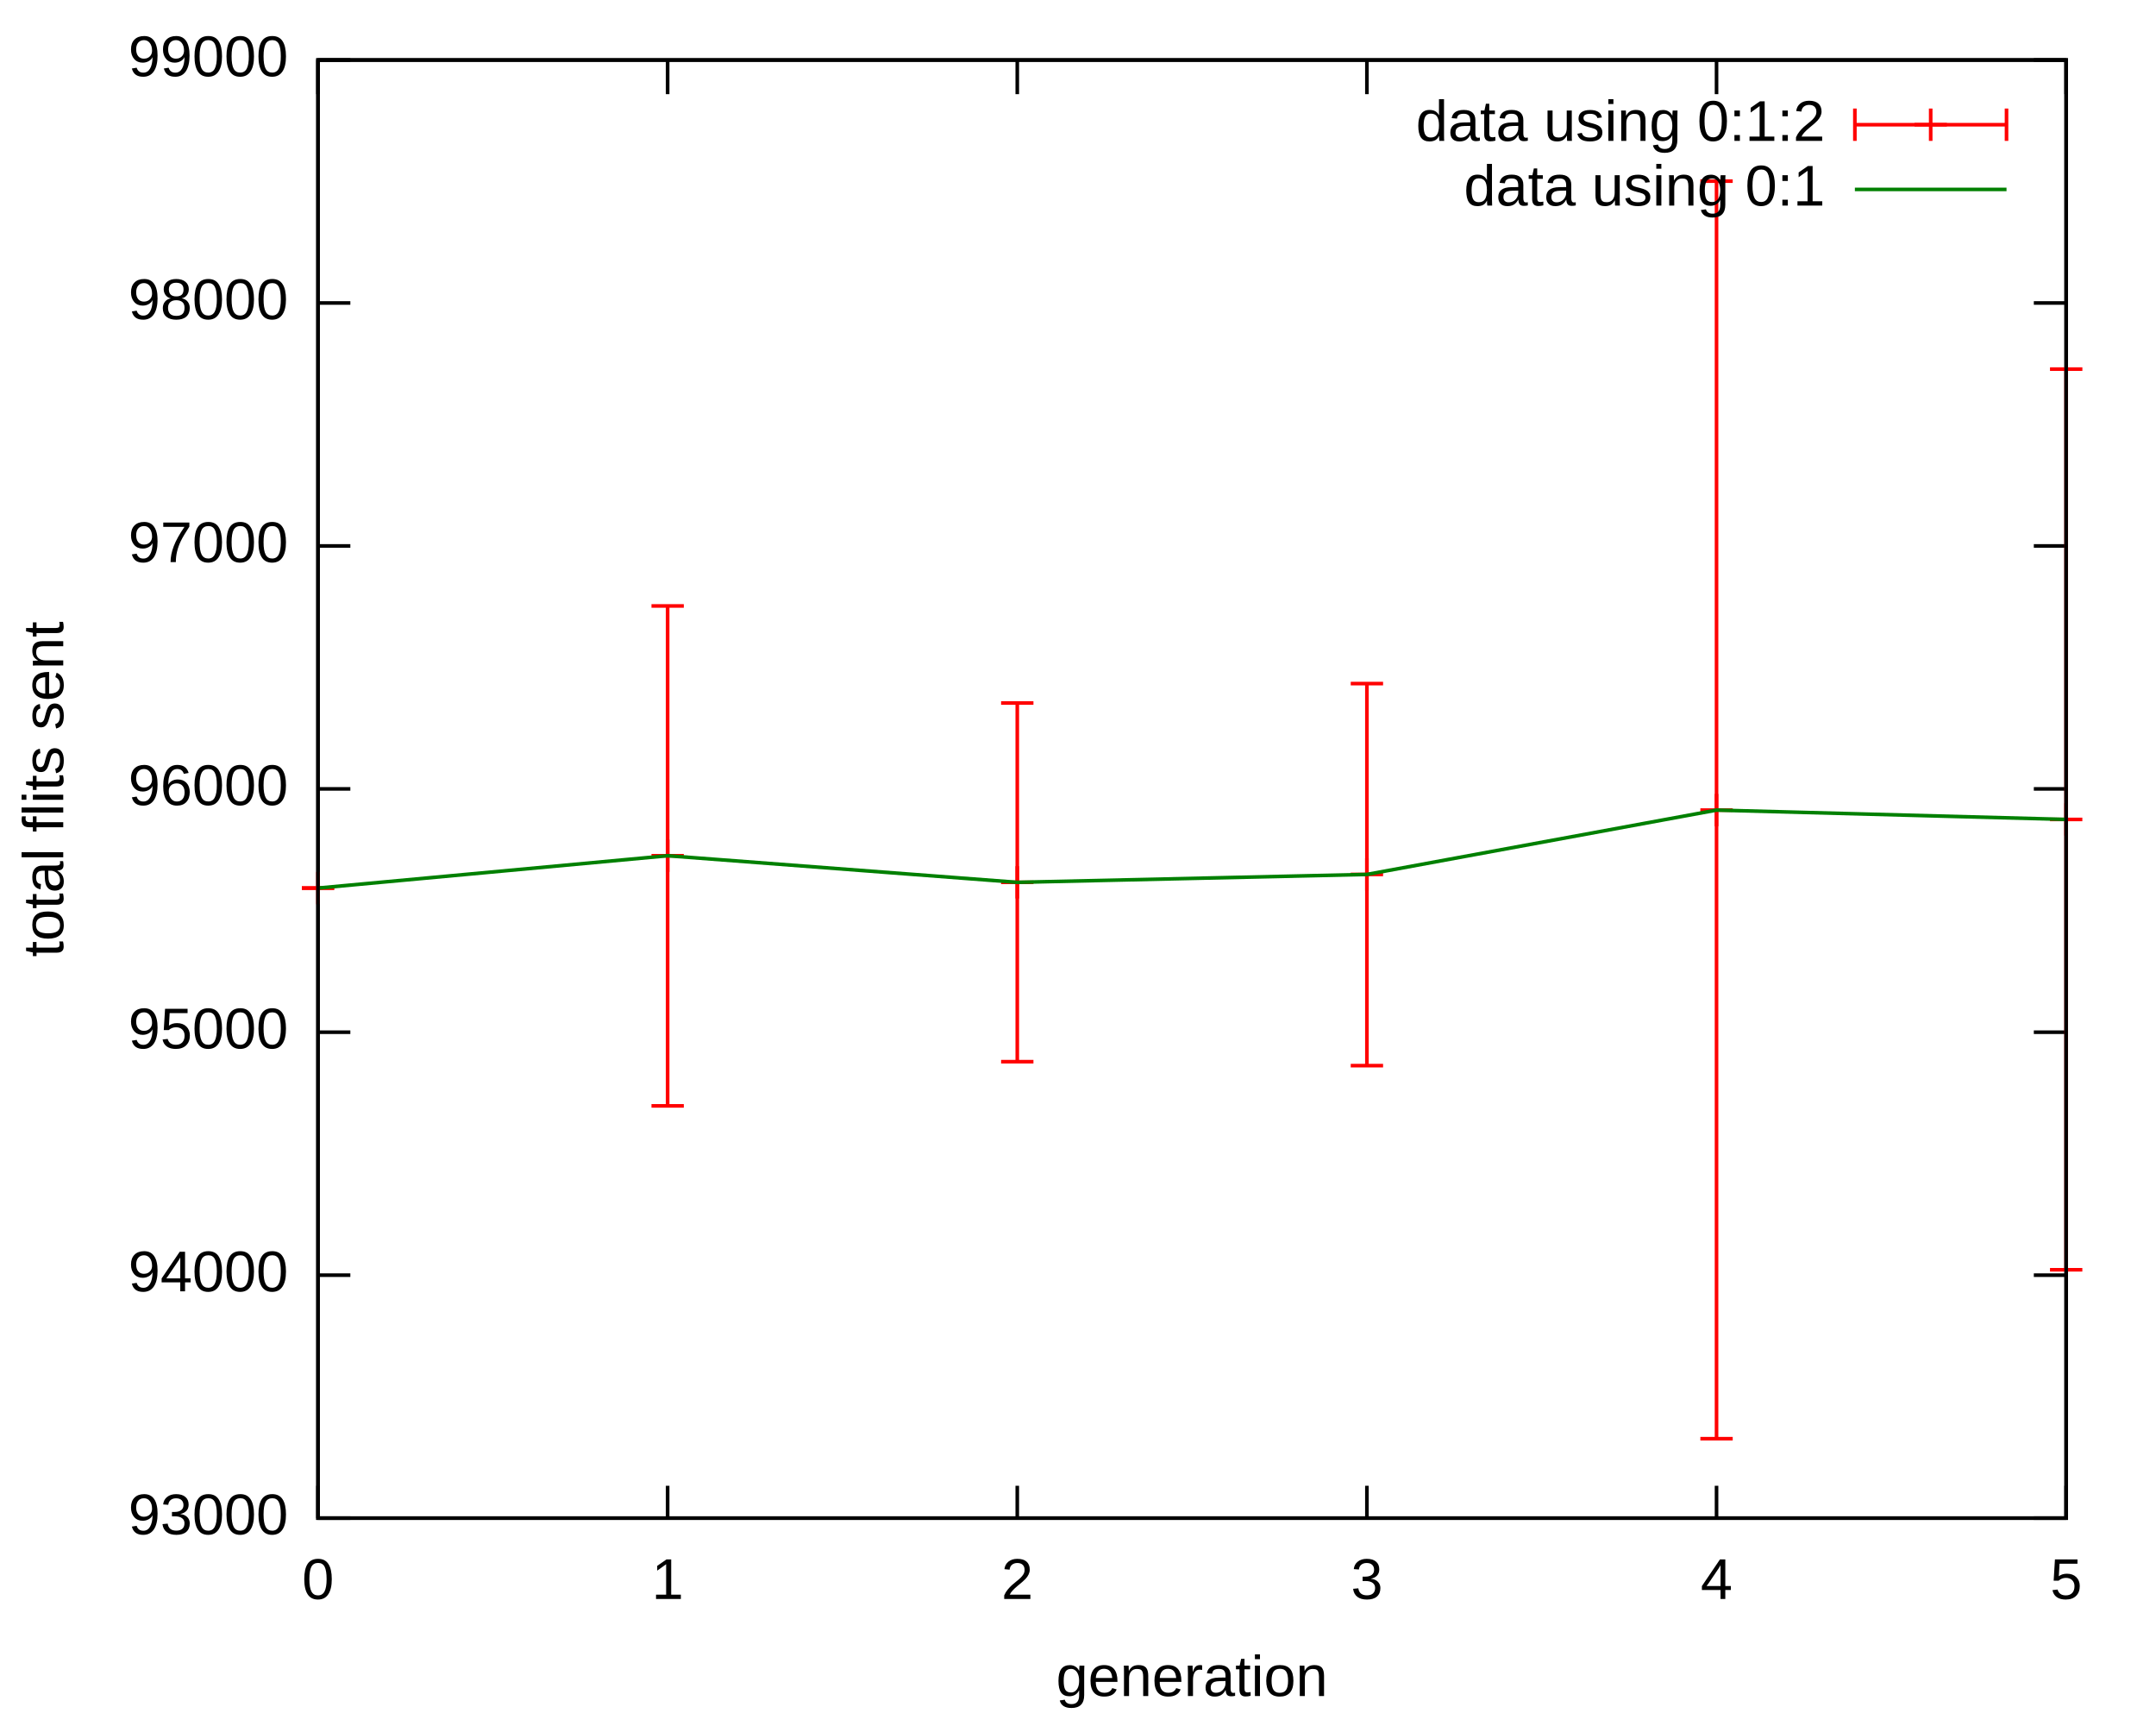
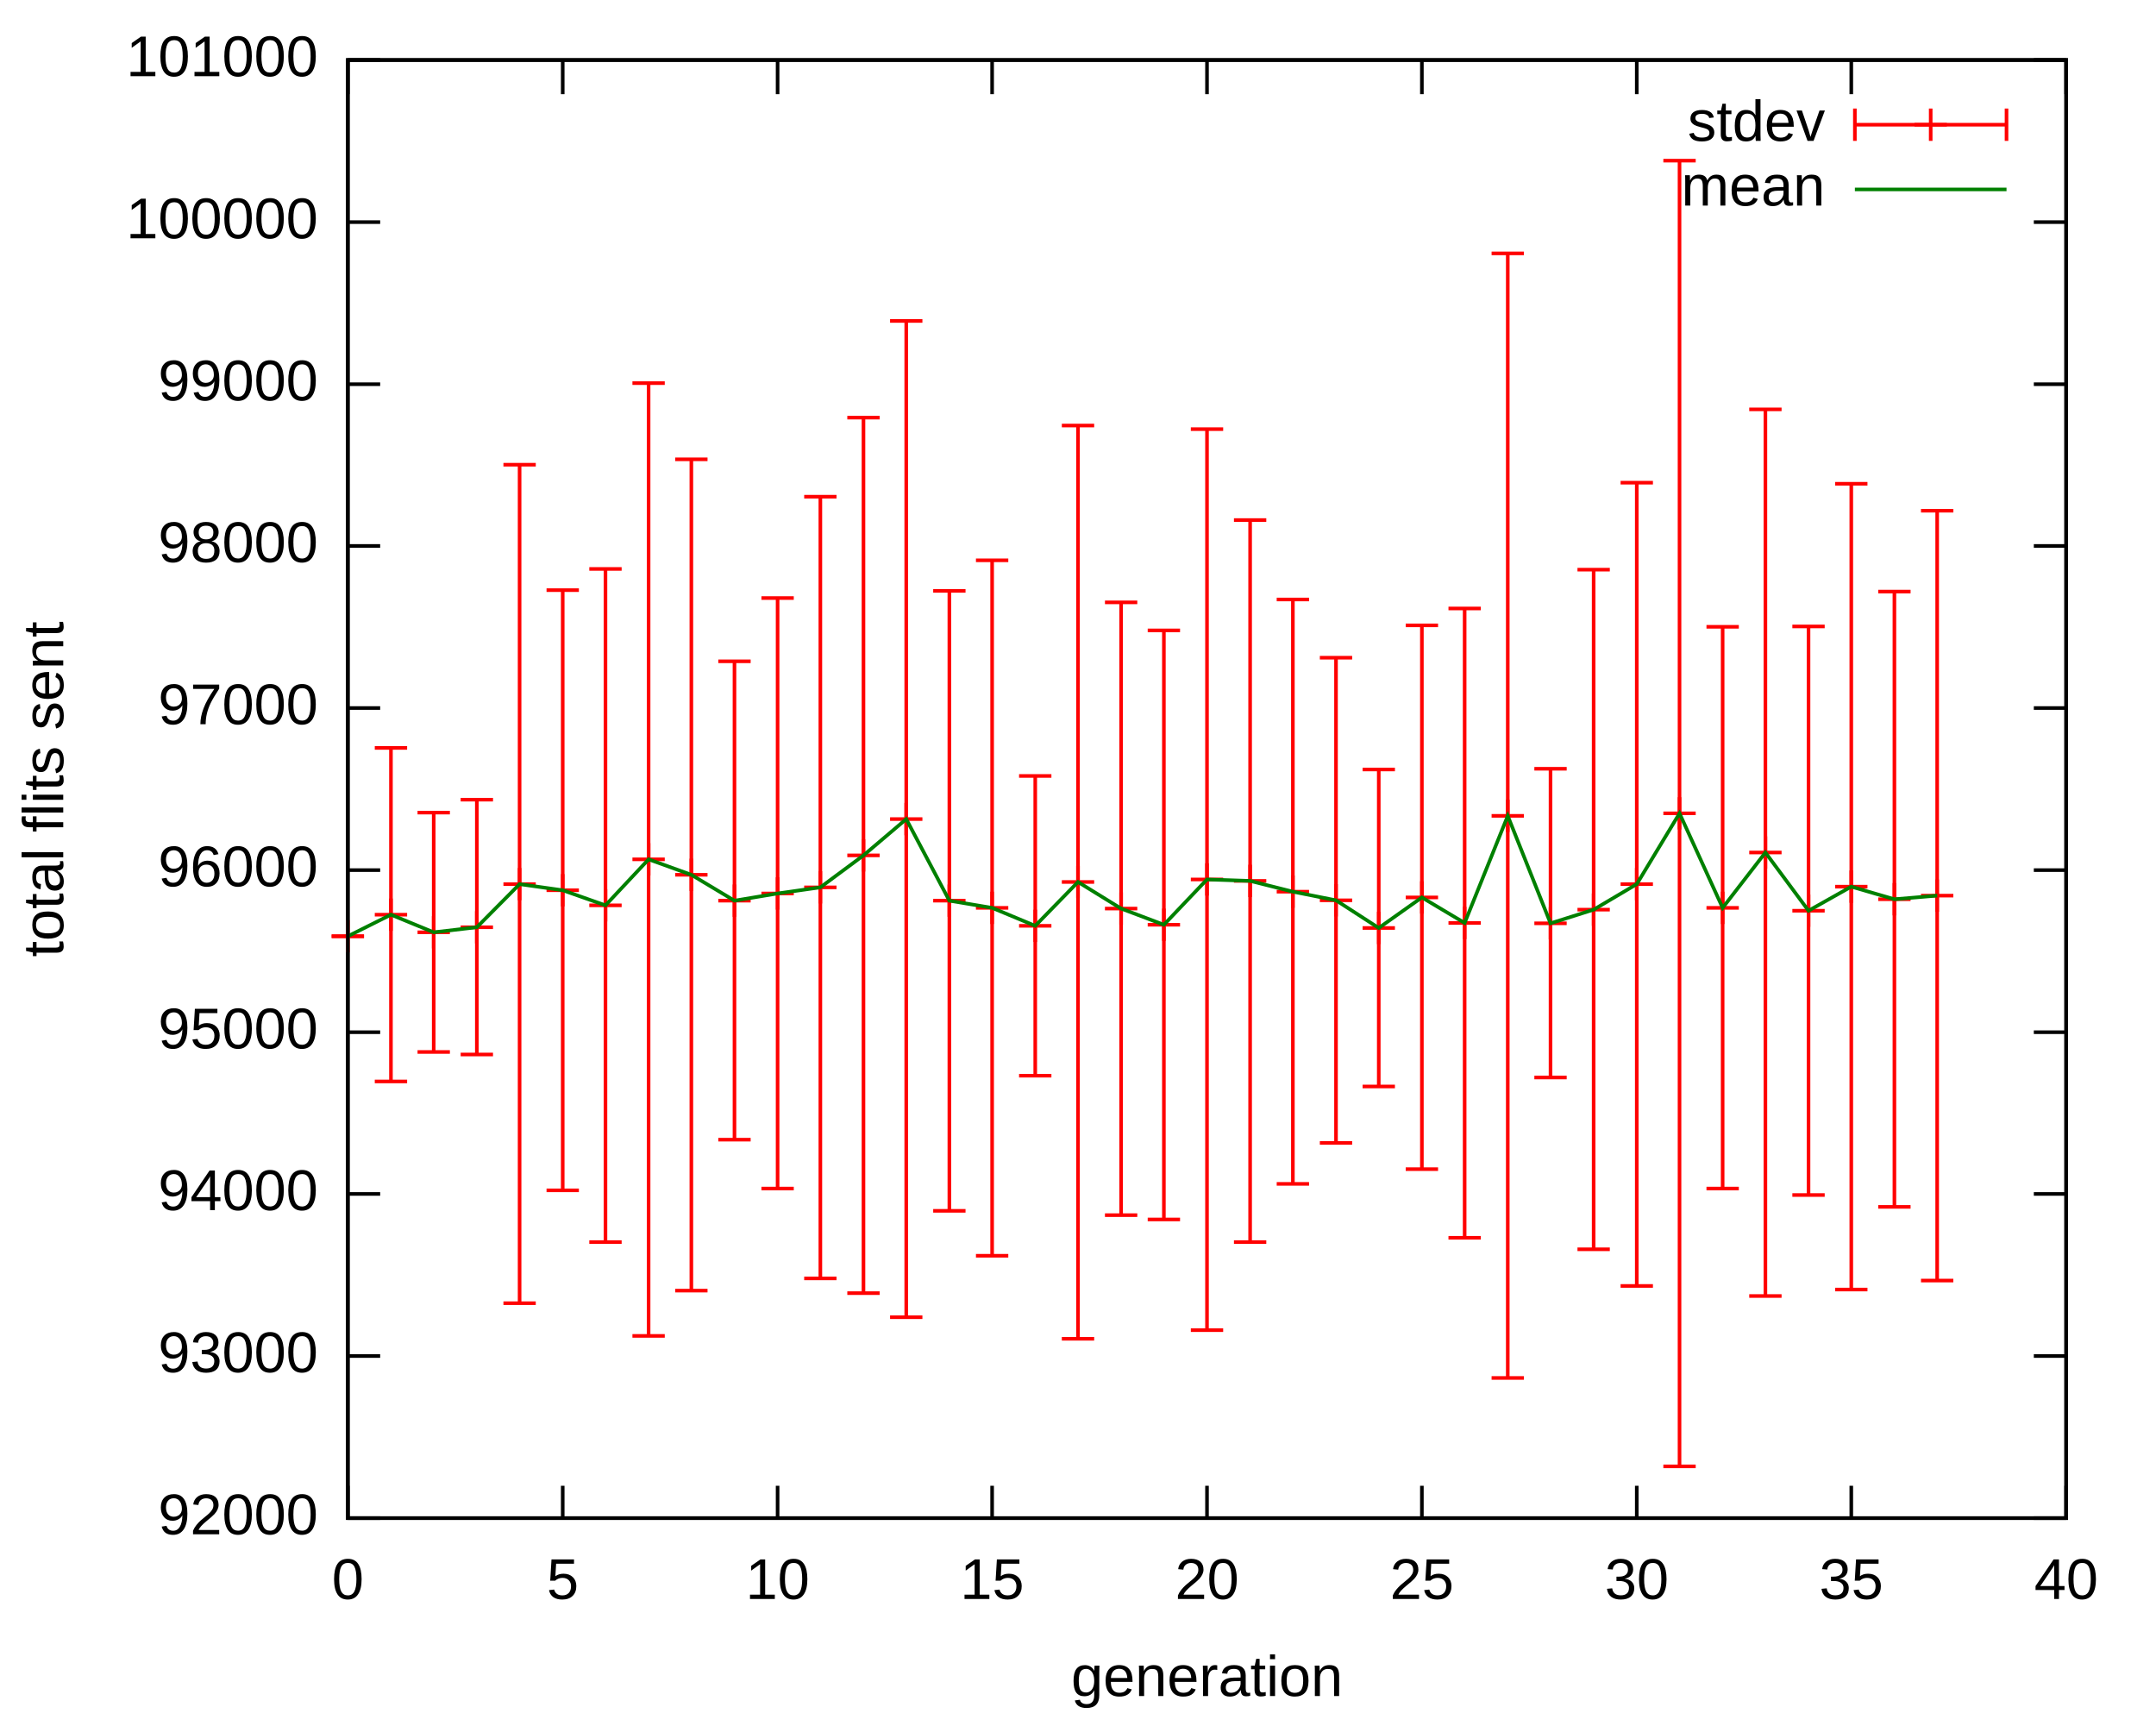
<svg xmlns="http://www.w3.org/2000/svg" xmlns:xlink="http://www.w3.org/1999/xlink" width="600" height="480" viewBox="0 0 600 480">
  <g id="gnuplot_canvas">
    <rect x="0" y="0" width="600" height="480" fill="none" />
    <defs>
      <circle id="gpDot" r="0.5" stroke-width="0.5" />
      <path id="gpPt0" stroke-width="0.222" stroke="currentColor" d="M-1,0 h2 M0,-1 v2" />
      <path id="gpPt1" stroke-width="0.222" stroke="currentColor" d="M-1,-1 L1,1 M1,-1 L-1,1" />
      <path id="gpPt2" stroke-width="0.222" stroke="currentColor" d="M-1,0 L1,0 M0,-1 L0,1 M-1,-1 L1,1 M-1,1 L1,-1" />
      <rect id="gpPt3" stroke-width="0.222" stroke="currentColor" x="-1" y="-1" width="2" height="2" />
      <rect id="gpPt4" stroke-width="0.222" stroke="currentColor" fill="currentColor" x="-1" y="-1" width="2" height="2" />
      <circle id="gpPt5" stroke-width="0.222" stroke="currentColor" cx="0" cy="0" r="1" />
      <use xlink:href="#gpPt5" id="gpPt6" fill="currentColor" stroke="none" />
      <path id="gpPt7" stroke-width="0.222" stroke="currentColor" d="M0,-1.33 L-1.33,0.67 L1.33,0.67 z" />
      <use xlink:href="#gpPt7" id="gpPt8" fill="currentColor" stroke="none" />
      <use xlink:href="#gpPt7" id="gpPt9" stroke="currentColor" transform="rotate(180)" />
      <use xlink:href="#gpPt9" id="gpPt10" fill="currentColor" stroke="none" />
      <use xlink:href="#gpPt3" id="gpPt11" stroke="currentColor" transform="rotate(45)" />
      <use xlink:href="#gpPt11" id="gpPt12" fill="currentColor" stroke="none" />
    </defs>
    <g style="fill:none; color:white; stroke:currentColor; stroke-width:1.00; stroke-linecap:butt; stroke-linejoin:miter">
</g>
    <g style="fill:none; color:black; stroke:currentColor; stroke-width:1.00; stroke-linecap:butt; stroke-linejoin:miter">
-       <path d="M88.5,422.4 L97.5,422.4 M575.0,422.4 L566.0,422.4  h0.01" />
-       <g transform="translate(80.2,426.9)" style="stroke:none; fill:black; font-family:Arial; font-size:12.00pt; text-anchor:end">
+       <path d="M96.8,422.4 L105.8,422.4 M575.0,422.4 L566.0,422.4  h0.01" />
+       <g transform="translate(88.5,426.9)" style="stroke:none; fill:black; font-family:Arial; font-size:12.00pt; text-anchor:end">
+         <text> 92000</text>
+       </g>
+       <path d="M96.8,377.3 L105.8,377.3 M575.0,377.3 L566.0,377.3  h0.01" />
+       <g transform="translate(88.5,381.8)" style="stroke:none; fill:black; font-family:Arial; font-size:12.00pt; text-anchor:end">
        <text> 93000</text>
      </g>
-       <path d="M88.5,354.8 L97.5,354.8 M575.0,354.8 L566.0,354.8  h0.01" />
-       <g transform="translate(80.2,359.3)" style="stroke:none; fill:black; font-family:Arial; font-size:12.00pt; text-anchor:end">
+       <path d="M96.8,332.2 L105.8,332.2 M575.0,332.2 L566.0,332.2  h0.01" />
+       <g transform="translate(88.5,336.7)" style="stroke:none; fill:black; font-family:Arial; font-size:12.00pt; text-anchor:end">
        <text> 94000</text>
      </g>
-       <path d="M88.5,287.2 L97.5,287.2 M575.0,287.2 L566.0,287.2  h0.01" />
-       <g transform="translate(80.2,291.7)" style="stroke:none; fill:black; font-family:Arial; font-size:12.00pt; text-anchor:end">
+       <path d="M96.8,287.2 L105.8,287.2 M575.0,287.2 L566.0,287.2  h0.01" />
+       <g transform="translate(88.5,291.7)" style="stroke:none; fill:black; font-family:Arial; font-size:12.00pt; text-anchor:end">
        <text> 95000</text>
      </g>
-       <path d="M88.5,219.5 L97.5,219.5 M575.0,219.5 L566.0,219.5  h0.01" />
-       <g transform="translate(80.2,224.0)" style="stroke:none; fill:black; font-family:Arial; font-size:12.00pt; text-anchor:end">
+       <path d="M96.8,242.1 L105.8,242.1 M575.0,242.1 L566.0,242.1  h0.01" />
+       <g transform="translate(88.5,246.6)" style="stroke:none; fill:black; font-family:Arial; font-size:12.00pt; text-anchor:end">
        <text> 96000</text>
      </g>
-       <path d="M88.5,151.9 L97.5,151.9 M575.0,151.9 L566.0,151.9  h0.01" />
-       <g transform="translate(80.2,156.4)" style="stroke:none; fill:black; font-family:Arial; font-size:12.00pt; text-anchor:end">
+       <path d="M96.8,197.0 L105.8,197.0 M575.0,197.0 L566.0,197.0  h0.01" />
+       <g transform="translate(88.5,201.5)" style="stroke:none; fill:black; font-family:Arial; font-size:12.00pt; text-anchor:end">
        <text> 97000</text>
      </g>
-       <path d="M88.5,84.3 L97.5,84.3 M575.0,84.3 L566.0,84.3  h0.01" />
-       <g transform="translate(80.2,88.8)" style="stroke:none; fill:black; font-family:Arial; font-size:12.00pt; text-anchor:end">
+       <path d="M96.8,151.9 L105.8,151.9 M575.0,151.9 L566.0,151.9  h0.01" />
+       <g transform="translate(88.5,156.4)" style="stroke:none; fill:black; font-family:Arial; font-size:12.00pt; text-anchor:end">
        <text> 98000</text>
      </g>
-       <path d="M88.5,16.7 L97.5,16.7 M575.0,16.7 L566.0,16.7  h0.01" />
-       <g transform="translate(80.2,21.2)" style="stroke:none; fill:black; font-family:Arial; font-size:12.00pt; text-anchor:end">
+       <path d="M96.8,106.9 L105.8,106.9 M575.0,106.9 L566.0,106.9  h0.01" />
+       <g transform="translate(88.5,111.4)" style="stroke:none; fill:black; font-family:Arial; font-size:12.00pt; text-anchor:end">
        <text> 99000</text>
      </g>
-       <path d="M88.5,422.4 L88.5,413.4 M88.5,16.7 L88.5,25.7  h0.01" />
-       <g transform="translate(88.5,444.9)" style="stroke:none; fill:black; font-family:Arial; font-size:12.00pt; text-anchor:middle">
+       <path d="M96.8,61.8 L105.8,61.8 M575.0,61.8 L566.0,61.8  h0.01" />
+       <g transform="translate(88.5,66.3)" style="stroke:none; fill:black; font-family:Arial; font-size:12.00pt; text-anchor:end">
+         <text> 100000</text>
+       </g>
+       <path d="M96.8,16.7 L105.8,16.7 M575.0,16.7 L566.0,16.7  h0.01" />
+       <g transform="translate(88.5,21.2)" style="stroke:none; fill:black; font-family:Arial; font-size:12.00pt; text-anchor:end">
+         <text> 101000</text>
+       </g>
+       <path d="M96.8,422.4 L96.8,413.4 M96.8,16.7 L96.8,25.7  h0.01" />
+       <g transform="translate(96.8,444.9)" style="stroke:none; fill:black; font-family:Arial; font-size:12.00pt; text-anchor:middle">
        <text> 0</text>
      </g>
-       <path d="M185.8,422.4 L185.8,413.4 M185.8,16.7 L185.8,25.7  h0.01" />
-       <g transform="translate(185.8,444.9)" style="stroke:none; fill:black; font-family:Arial; font-size:12.00pt; text-anchor:middle">
-         <text> 1</text>
+       <path d="M156.6,422.4 L156.6,413.4 M156.6,16.7 L156.6,25.7  h0.01" />
+       <g transform="translate(156.6,444.9)" style="stroke:none; fill:black; font-family:Arial; font-size:12.00pt; text-anchor:middle">
+         <text> 5</text>
      </g>
-       <path d="M283.1,422.4 L283.1,413.4 M283.1,16.7 L283.1,25.7  h0.01" />
-       <g transform="translate(283.1,444.9)" style="stroke:none; fill:black; font-family:Arial; font-size:12.00pt; text-anchor:middle">
-         <text> 2</text>
+       <path d="M216.4,422.4 L216.4,413.4 M216.4,16.7 L216.4,25.7  h0.01" />
+       <g transform="translate(216.4,444.9)" style="stroke:none; fill:black; font-family:Arial; font-size:12.00pt; text-anchor:middle">
+         <text> 10</text>
      </g>
-       <path d="M380.4,422.4 L380.4,413.4 M380.4,16.7 L380.4,25.7  h0.01" />
-       <g transform="translate(380.4,444.9)" style="stroke:none; fill:black; font-family:Arial; font-size:12.00pt; text-anchor:middle">
-         <text> 3</text>
+       <path d="M276.1,422.4 L276.1,413.4 M276.1,16.7 L276.1,25.7  h0.01" />
+       <g transform="translate(276.1,444.9)" style="stroke:none; fill:black; font-family:Arial; font-size:12.00pt; text-anchor:middle">
+         <text> 15</text>
      </g>
-       <path d="M477.7,422.4 L477.7,413.4 M477.7,16.7 L477.7,25.7  h0.01" />
-       <g transform="translate(477.7,444.9)" style="stroke:none; fill:black; font-family:Arial; font-size:12.00pt; text-anchor:middle">
-         <text> 4</text>
+       <path d="M335.9,422.4 L335.9,413.4 M335.9,16.7 L335.9,25.7  h0.01" />
+       <g transform="translate(335.9,444.9)" style="stroke:none; fill:black; font-family:Arial; font-size:12.00pt; text-anchor:middle">
+         <text> 20</text>
+       </g>
+       <path d="M395.7,422.4 L395.7,413.4 M395.7,16.7 L395.7,25.7  h0.01" />
+       <g transform="translate(395.7,444.9)" style="stroke:none; fill:black; font-family:Arial; font-size:12.00pt; text-anchor:middle">
+         <text> 25</text>
+       </g>
+       <path d="M455.5,422.4 L455.5,413.4 M455.5,16.7 L455.5,25.7  h0.01" />
+       <g transform="translate(455.5,444.9)" style="stroke:none; fill:black; font-family:Arial; font-size:12.00pt; text-anchor:middle">
+         <text> 30</text>
+       </g>
+       <path d="M515.2,422.4 L515.2,413.4 M515.2,16.7 L515.2,25.7  h0.01" />
+       <g transform="translate(515.2,444.9)" style="stroke:none; fill:black; font-family:Arial; font-size:12.00pt; text-anchor:middle">
+         <text> 35</text>
      </g>
      <path d="M575.0,422.4 L575.0,413.4 M575.0,16.7 L575.0,25.7  h0.01" />
      <g transform="translate(575.0,444.9)" style="stroke:none; fill:black; font-family:Arial; font-size:12.00pt; text-anchor:middle">
-         <text> 5</text>
+         <text> 40</text>
      </g>
-       <path d="M88.5,16.7 L88.5,422.4 L575.0,422.4 L575.0,16.7 L88.5,16.7 Z  h0.01" />
+       <path d="M96.8,16.7 L96.8,422.4 L575.0,422.4 L575.0,16.7 L96.8,16.7 Z  h0.01" />
      <g transform="translate(17.6,219.6) rotate(270)" style="stroke:none; fill:black; font-family:Arial; font-size:12.00pt; text-anchor:middle">
        <text>total flits sent</text>
      </g>
-       <g transform="translate(331.7,471.9)" style="stroke:none; fill:black; font-family:Arial; font-size:12.00pt; text-anchor:middle">
+       <g transform="translate(335.9,471.9)" style="stroke:none; fill:black; font-family:Arial; font-size:12.00pt; text-anchor:middle">
        <text>generation</text>
      </g>
    </g>
    <g id="gnuplot_plot_1">
      <g style="fill:none; color:red; stroke:currentColor; stroke-width:1.00; stroke-linecap:butt; stroke-linejoin:miter">
        <g transform="translate(507.9,39.2)" style="stroke:none; fill:black; font-family:Arial; font-size:12.00pt; text-anchor:end">
-           <text>data using 0:1:2</text>
+           <text>stdev</text>
        </g>
-         <path d="M516.2,34.7 L558.4,34.7 M516.2,30.2 L516.2,39.2 M558.4,30.2 L558.4,39.2 M88.5,247.1 M84.0,247.1    L93.0,247.1 M84.0,247.1 L93.0,247.1 M185.8,307.7 L185.8,168.6 M181.3,307.7 L190.3,307.7 M181.3,168.6    L190.3,168.6 M283.1,295.4 L283.1,195.6 M278.6,295.4 L287.6,295.4 M278.6,195.6 L287.6,195.6 M380.4,296.5    L380.4,190.2 M375.9,296.5 L384.9,296.5 M375.9,190.2 L384.9,190.2 M477.7,400.3 L477.7,50.4 M473.2,400.3    L482.2,400.3 M473.2,50.4 L482.2,50.4 M575.0,353.3 L575.0,102.7 M570.5,353.3 L579.5,353.3 M570.5,102.7    L579.5,102.7  h0.01" />
-         <use xlink:href="#gpPt0" transform="translate(88.5,247.1) scale(4.50)" />
-         <use xlink:href="#gpPt0" transform="translate(185.8,238.1) scale(4.50)" />
-         <use xlink:href="#gpPt0" transform="translate(283.1,245.5) scale(4.50)" />
-         <use xlink:href="#gpPt0" transform="translate(380.4,243.3) scale(4.50)" />
-         <use xlink:href="#gpPt0" transform="translate(477.7,225.4) scale(4.50)" />
-         <use xlink:href="#gpPt0" transform="translate(575.0,228.0) scale(4.50)" />
+         <path d="M516.2,34.7 L558.4,34.7 M516.2,30.2 L516.2,39.2 M558.4,30.2 L558.4,39.2 M96.8,260.5 M92.3,260.5    L101.3,260.5 M92.3,260.5 L101.3,260.5 M108.8,300.9 L108.8,208.1 M104.3,300.9 L113.3,300.9 M104.3,208.1    L113.3,208.1 M120.7,292.7 L120.7,226.1 M116.2,292.7 L125.2,292.7 M116.2,226.1 L125.2,226.1 M132.7,293.4    L132.7,222.5 M128.2,293.4 L137.2,293.4 M128.2,222.5 L137.2,222.5 M144.6,362.6 L144.6,129.3 M140.1,362.6    L149.1,362.6 M140.1,129.3 L149.1,129.3 M156.6,331.2 L156.6,164.2 M152.1,331.2 L161.1,331.2 M152.1,164.2    L161.1,164.2 M168.5,345.6 L168.5,158.3 M164.0,345.6 L173.0,345.6 M164.0,158.3 L173.0,158.3 M180.5,371.7    L180.5,106.6 M176.0,371.7 L185.0,371.7 M176.0,106.6 L185.0,106.6 M192.4,359.1 L192.4,127.8 M187.9,359.1    L196.9,359.1 M187.9,127.8 L196.9,127.8 M204.4,317.1 L204.4,184.0 M199.9,317.1 L208.9,317.1 M199.9,184.0    L208.9,184.0 M216.4,330.7 L216.4,166.4 M211.9,330.7 L220.9,330.7 M211.9,166.4 L220.9,166.4 M228.3,355.7    L228.3,138.2 M223.8,355.7 L232.8,355.7 M223.8,138.2 L232.8,138.2 M240.3,359.8 L240.3,116.2 M235.8,359.8    L244.8,359.8 M235.8,116.2 L244.8,116.2 M252.2,366.5 L252.2,89.3 M247.7,366.5 L256.7,366.5 M247.7,89.3    L256.7,89.3 M264.2,336.9 L264.2,164.4 M259.7,336.9 L268.7,336.9 M259.7,164.4 L268.7,164.4 M276.1,349.4    L276.1,155.9 M271.6,349.4 L280.6,349.4 M271.6,155.9 L280.6,155.9 M288.1,299.3 L288.1,215.9 M283.6,299.3    L292.6,299.3 M283.6,215.9 L292.6,215.9 M300.0,372.5 L300.0,118.4 M295.5,372.5 L304.5,372.5 M295.5,118.4    L304.5,118.4 M312.0,338.1 L312.0,167.6 M307.5,338.1 L316.5,338.1 M307.5,167.6 L316.5,167.6 M323.9,339.3    L323.9,175.4 M319.4,339.3 L328.4,339.3 M319.4,175.4 L328.4,175.4 M335.9,370.1 L335.9,119.4 M331.4,370.1    L340.4,370.1 M331.4,119.4 L340.4,119.4 M347.9,345.6 L347.9,144.7 M343.4,345.6 L352.4,345.6 M343.4,144.7    L352.4,144.7 M359.8,329.4 L359.8,166.8 M355.3,329.4 L364.3,329.4 M355.3,166.8 L364.3,166.8 M371.8,318.0    L371.8,183.0 M367.3,318.0 L376.3,318.0 M367.3,183.0 L376.3,183.0 M383.7,302.3 L383.7,214.1 M379.2,302.3    L388.2,302.3 M379.2,214.1 L388.2,214.1 M395.7,325.3 L395.7,174.0 M391.2,325.3 L400.2,325.3 M391.2,174.0    L400.2,174.0 M407.6,344.4 L407.6,169.3 M403.1,344.4 L412.1,344.4 M403.1,169.3 L412.1,169.3 M419.6,383.4    L419.6,70.5 M415.1,383.4 L424.1,383.4 M415.1,70.5 L424.1,70.5 M431.5,299.8 L431.5,213.9 M427.0,299.8    L436.0,299.8 M427.0,213.9 L436.0,213.9 M443.5,347.6 L443.5,158.5 M439.0,347.6 L448.0,347.6 M439.0,158.5    L448.0,158.5 M455.5,357.8 L455.5,134.3 M451.0,357.8 L460.0,357.8 M451.0,134.3 L460.0,134.3 M467.4,408.0    L467.4,44.7 M462.9,408.0 L471.9,408.0 M462.9,44.7 L471.9,44.7 M479.4,330.7 L479.4,174.4 M474.9,330.7    L483.9,330.7 M474.9,174.4 L483.9,174.4 M491.3,360.6 L491.3,113.9 M486.8,360.6 L495.8,360.6 M486.8,113.9    L495.8,113.9 M503.3,332.5 L503.3,174.3 M498.8,332.5 L507.8,332.5 M498.8,174.3 L507.8,174.3 M515.2,358.8    L515.2,134.6 M510.7,358.8 L519.7,358.8 M510.7,134.6 L519.7,134.6 M527.2,335.8 L527.2,164.6 M522.7,335.8    L531.7,335.8 M522.7,164.6 L531.7,164.6 M539.1,356.3 L539.1,142.1 M534.6,356.3 L543.6,356.3 M534.6,142.1    L543.6,142.1  h0.01" />
+         <use xlink:href="#gpPt0" transform="translate(96.8,260.5) scale(4.50)" />
+         <use xlink:href="#gpPt0" transform="translate(108.8,254.5) scale(4.50)" />
+         <use xlink:href="#gpPt0" transform="translate(120.7,259.4) scale(4.50)" />
+         <use xlink:href="#gpPt0" transform="translate(132.7,258.0) scale(4.50)" />
+         <use xlink:href="#gpPt0" transform="translate(144.6,246.0) scale(4.50)" />
+         <use xlink:href="#gpPt0" transform="translate(156.6,247.7) scale(4.50)" />
+         <use xlink:href="#gpPt0" transform="translate(168.5,251.9) scale(4.50)" />
+         <use xlink:href="#gpPt0" transform="translate(180.5,239.1) scale(4.50)" />
+         <use xlink:href="#gpPt0" transform="translate(192.4,243.4) scale(4.50)" />
+         <use xlink:href="#gpPt0" transform="translate(204.4,250.6) scale(4.50)" />
+         <use xlink:href="#gpPt0" transform="translate(216.4,248.6) scale(4.50)" />
+         <use xlink:href="#gpPt0" transform="translate(228.3,246.9) scale(4.50)" />
+         <use xlink:href="#gpPt0" transform="translate(240.3,238.0) scale(4.50)" />
+         <use xlink:href="#gpPt0" transform="translate(252.2,227.9) scale(4.50)" />
+         <use xlink:href="#gpPt0" transform="translate(264.2,250.6) scale(4.50)" />
+         <use xlink:href="#gpPt0" transform="translate(276.1,252.6) scale(4.50)" />
+         <use xlink:href="#gpPt0" transform="translate(288.1,257.6) scale(4.50)" />
+         <use xlink:href="#gpPt0" transform="translate(300.0,245.4) scale(4.50)" />
+         <use xlink:href="#gpPt0" transform="translate(312.0,252.8) scale(4.50)" />
+         <use xlink:href="#gpPt0" transform="translate(323.9,257.3) scale(4.50)" />
+         <use xlink:href="#gpPt0" transform="translate(335.9,244.7) scale(4.50)" />
+         <use xlink:href="#gpPt0" transform="translate(347.9,245.1) scale(4.50)" />
+         <use xlink:href="#gpPt0" transform="translate(359.8,248.1) scale(4.50)" />
+         <use xlink:href="#gpPt0" transform="translate(371.8,250.5) scale(4.50)" />
+         <use xlink:href="#gpPt0" transform="translate(383.7,258.2) scale(4.50)" />
+         <use xlink:href="#gpPt0" transform="translate(395.7,249.7) scale(4.50)" />
+         <use xlink:href="#gpPt0" transform="translate(407.6,256.8) scale(4.50)" />
+         <use xlink:href="#gpPt0" transform="translate(419.6,227.0) scale(4.50)" />
+         <use xlink:href="#gpPt0" transform="translate(431.5,256.9) scale(4.50)" />
+         <use xlink:href="#gpPt0" transform="translate(443.5,253.1) scale(4.50)" />
+         <use xlink:href="#gpPt0" transform="translate(455.5,246.0) scale(4.50)" />
+         <use xlink:href="#gpPt0" transform="translate(467.4,226.3) scale(4.50)" />
+         <use xlink:href="#gpPt0" transform="translate(479.4,252.6) scale(4.50)" />
+         <use xlink:href="#gpPt0" transform="translate(491.3,237.2) scale(4.50)" />
+         <use xlink:href="#gpPt0" transform="translate(503.3,253.4) scale(4.50)" />
+         <use xlink:href="#gpPt0" transform="translate(515.2,246.7) scale(4.50)" />
+         <use xlink:href="#gpPt0" transform="translate(527.2,250.2) scale(4.50)" />
+         <use xlink:href="#gpPt0" transform="translate(539.1,249.2) scale(4.50)" />
        <use xlink:href="#gpPt0" transform="translate(537.3,34.7) scale(4.50)" />
      </g>
    </g>
    <g id="gnuplot_plot_2">
      <g style="fill:none; color:green; stroke:currentColor; stroke-width:1.00; stroke-linecap:butt; stroke-linejoin:miter">
        <g transform="translate(507.9,57.2)" style="stroke:none; fill:black; font-family:Arial; font-size:12.00pt; text-anchor:end">
-           <text>data using 0:1</text>
+           <text>mean</text>
        </g>
-         <path d="M516.2,52.7 L558.4,52.7 M88.5,247.1 L185.8,238.1 L283.1,245.5 L380.4,243.3 L477.7,225.4 L575.0,228.0     h0.01" />
+         <path d="M516.2,52.7 L558.4,52.7 M96.8,260.5 L108.8,254.5 L120.7,259.4 L132.7,258.0 L144.6,246.0 L156.6,247.7    L168.5,251.9 L180.5,239.1 L192.4,243.4 L204.4,250.6 L216.4,248.6 L228.3,246.9 L240.3,238.0 L252.2,227.9    L264.2,250.6 L276.1,252.6 L288.1,257.6 L300.0,245.4 L312.0,252.8 L323.9,257.3 L335.9,244.7 L347.9,245.1    L359.8,248.1 L371.8,250.5 L383.7,258.2 L395.7,249.7 L407.6,256.8 L419.6,227.0 L431.5,256.9 L443.5,253.1    L455.5,246.0 L467.4,226.3 L479.4,252.6 L491.3,237.2 L503.3,253.4 L515.2,246.7 L527.2,250.2 L539.1,249.2     h0.01" />
      </g>
    </g>
    <g style="fill:none; color:black; stroke:currentColor; stroke-width:1.00; stroke-linecap:butt; stroke-linejoin:miter">
-       <path d="M88.5,16.7 L88.5,422.4 L575.0,422.4 L575.0,16.7 L88.5,16.7 Z  h0.01" />
+       <path d="M96.8,16.7 L96.8,422.4 L575.0,422.4 L575.0,16.7 L96.8,16.7 Z  h0.01" />
    </g>
  </g>
</svg>
